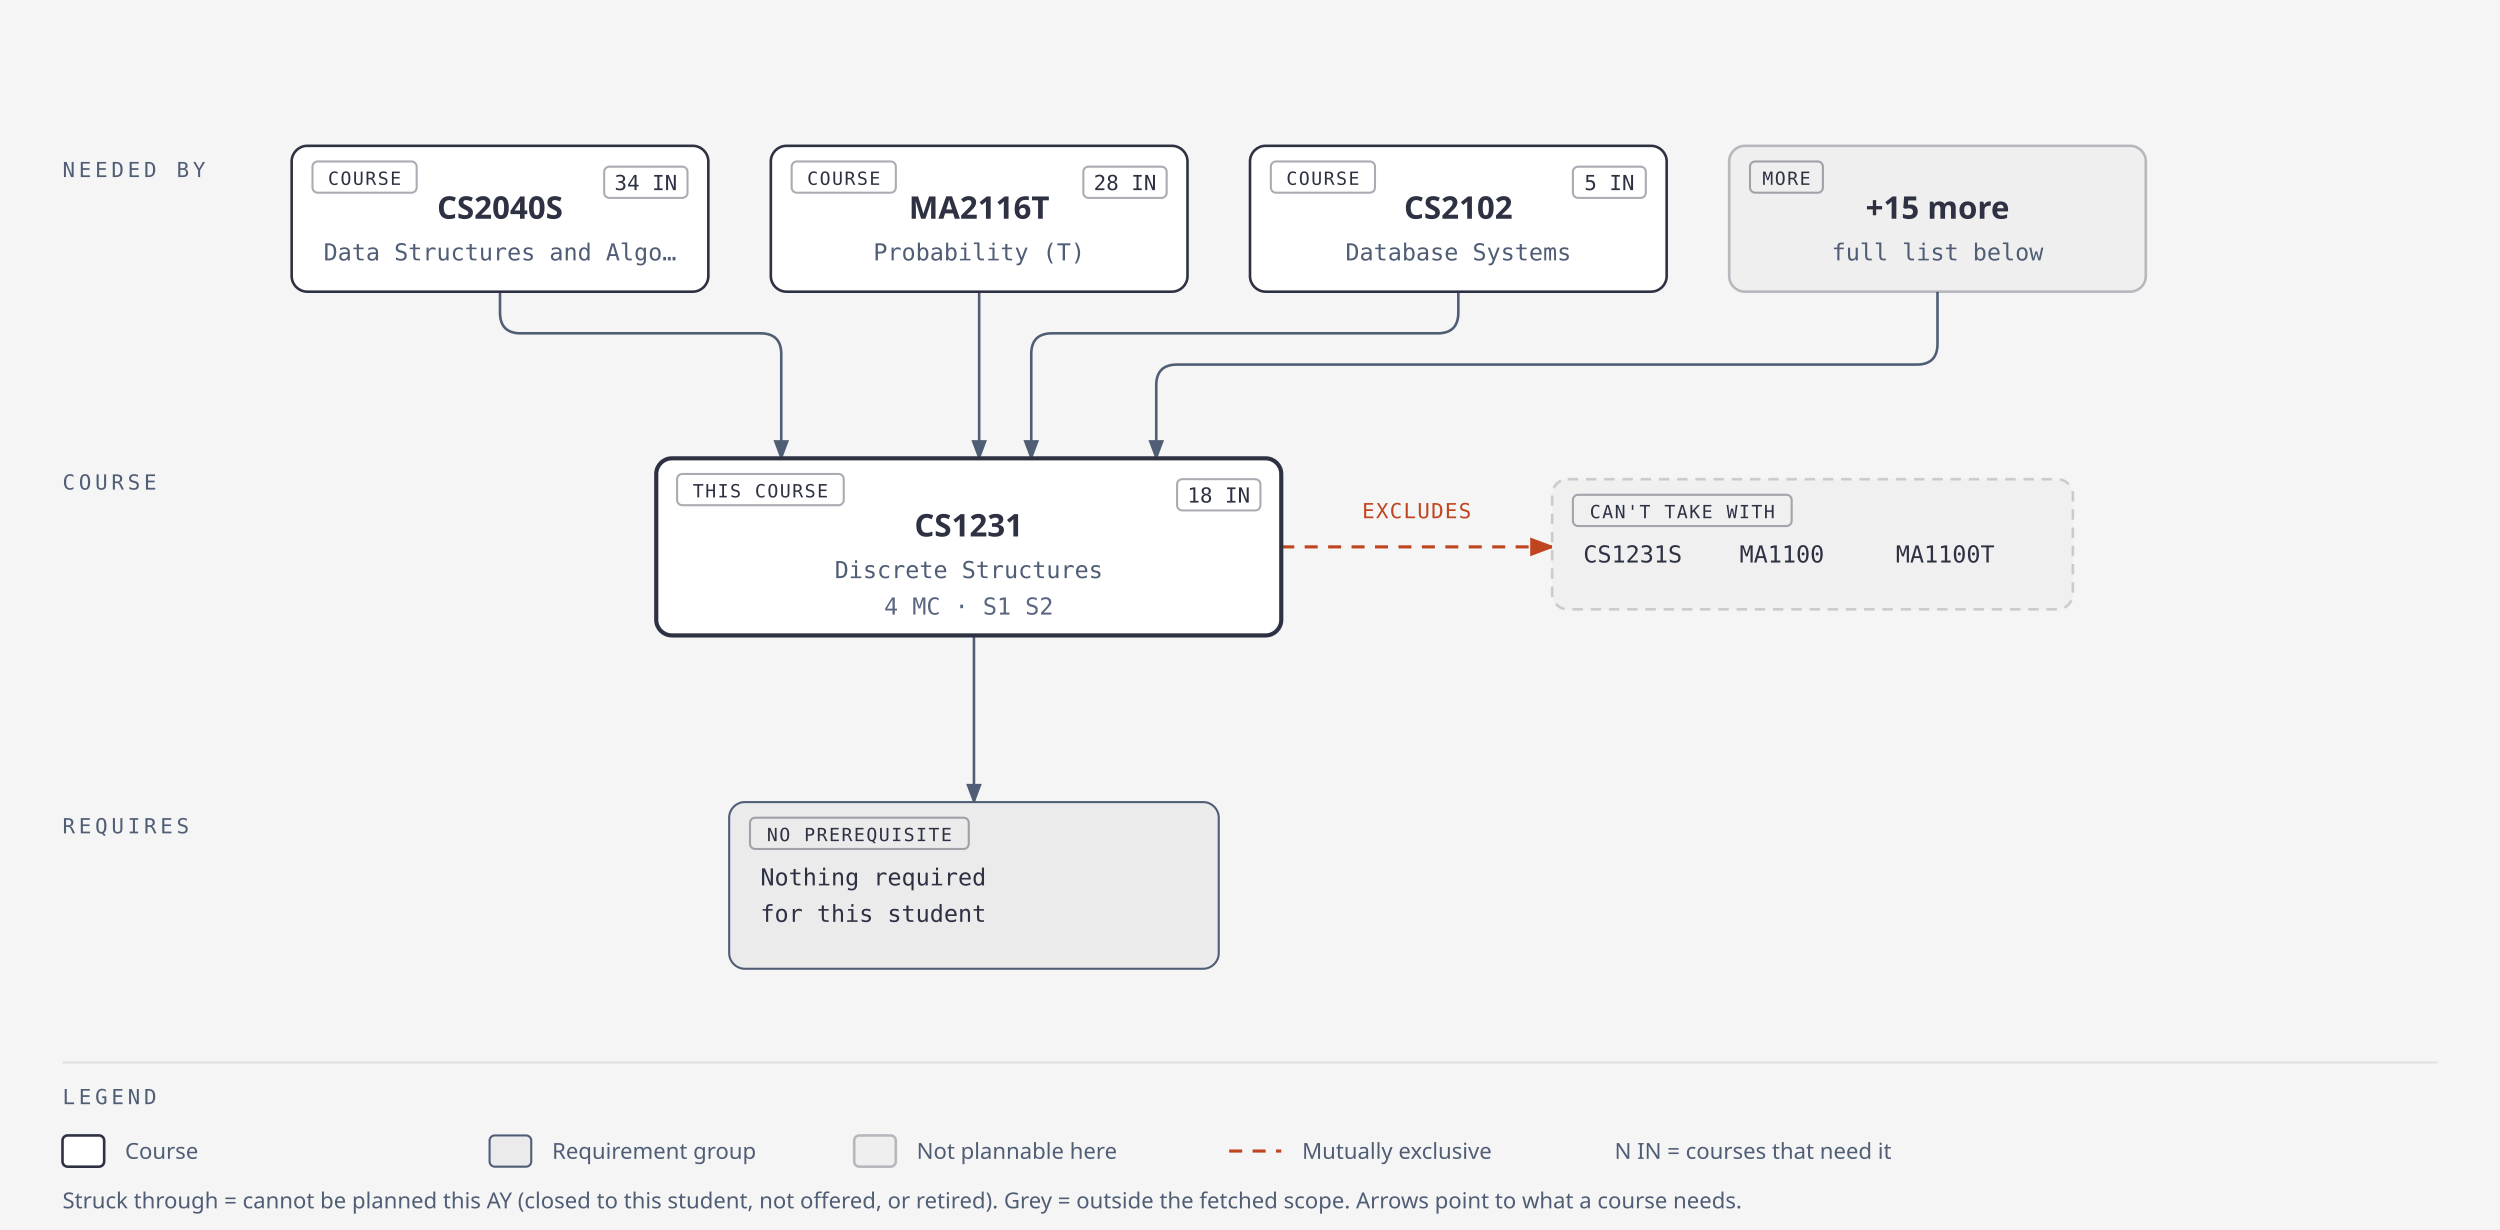
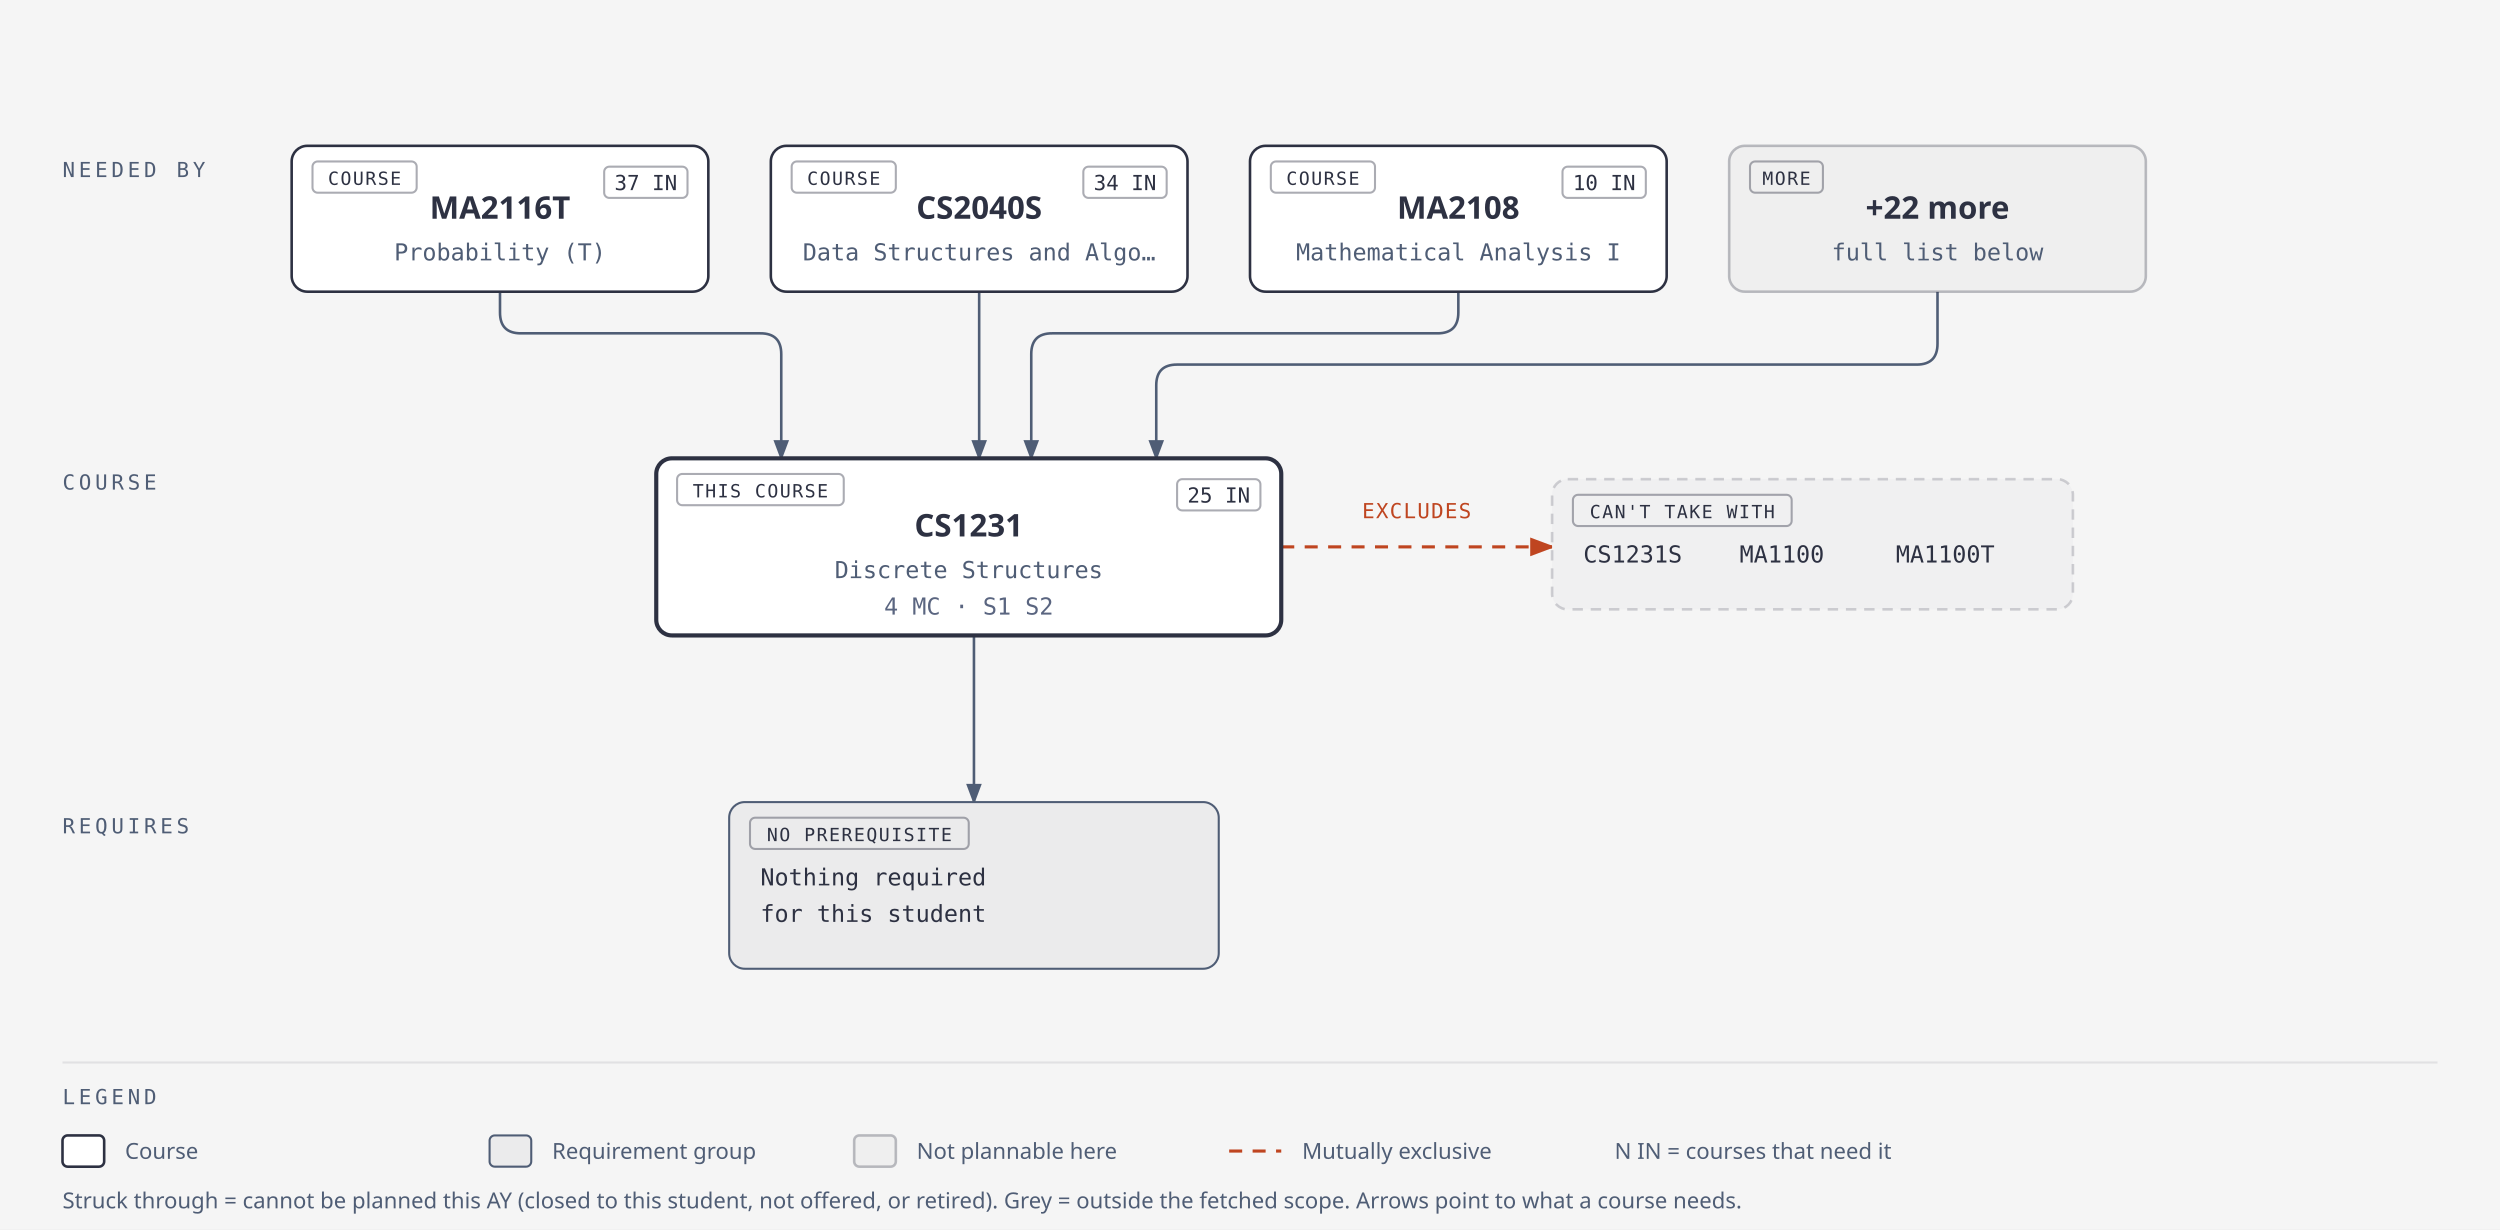
<svg xmlns="http://www.w3.org/2000/svg" width="960" height="472" viewBox="0 0 960 472" role="img" aria-labelledby="cs1231-title cs1231-desc">
  <defs>
    <marker id="arrow" markerWidth="8" markerHeight="6" refX="7" refY="3" orient="auto">
      <polygon points="0 0, 8 3, 0 6" fill="#4f5d75" />
    </marker>
    <marker id="arrow-accent" markerWidth="8" markerHeight="6" refX="7" refY="3" orient="auto">
      <polygon points="0 0, 8 3, 0 6" fill="#bf4520" />
    </marker>
  </defs>
  <rect width="100%" height="100%" fill="#f5f5f5" />
  <text x="24" y="68" fill="#4f5d75" font-size="8" font-family="'Geist Mono', ui-monospace, monospace" letter-spacing="0.18em">NEEDED BY</text>
  <text x="24" y="188" fill="#4f5d75" font-size="8" font-family="'Geist Mono', ui-monospace, monospace" letter-spacing="0.18em">COURSE</text>
  <text x="24" y="320" fill="#4f5d75" font-size="8" font-family="'Geist Mono', ui-monospace, monospace" letter-spacing="0.18em">REQUIRES</text>
  <path d="M 192,112 V 120 Q 192,128 200,128 H 292 Q 300,128 300,136 V 176" fill="none" stroke="#4f5d75" stroke-width="1" marker-end="url(#arrow)" />
  <path d="M 376,112 V 176" fill="none" stroke="#4f5d75" stroke-width="1" marker-end="url(#arrow)" />
  <path d="M 560,112 V 120 Q 560,128 552,128 H 404 Q 396,128 396,136 V 176" fill="none" stroke="#4f5d75" stroke-width="1" marker-end="url(#arrow)" />
  <path d="M 744,112 V 132 Q 744,140 736,140 H 452 Q 444,140 444,148 V 176" fill="none" stroke="#4f5d75" stroke-width="1" marker-end="url(#arrow)" />
  <path d="M 374,244 V 308" fill="none" stroke="#4f5d75" stroke-width="1" marker-end="url(#arrow)" />
  <line x1="492" y1="210" x2="596" y2="210" stroke="#bf4520" stroke-width="1.2" stroke-dasharray="5,4" marker-end="url(#arrow-accent)" />
  <rect x="518" y="190" width="52" height="12" rx="2" fill="#f5f5f5" />
  <text x="544" y="199" fill="#bf4520" font-size="8" font-family="'Geist Mono', ui-monospace, monospace" text-anchor="middle" letter-spacing="0.06em">EXCLUDES</text>
  <rect x="112" y="56" width="160" height="56" rx="6" fill="#f5f5f5" />
  <rect x="112" y="56" width="160" height="56" rx="6" fill="#ffffff" stroke="#2d3142" stroke-width="1" />
  <rect x="120" y="62" width="40" height="12" rx="2" fill="transparent" stroke="rgba(45,49,66,0.40)" stroke-width="0.8" />
  <text x="140" y="71" fill="#2d3142" font-size="7" font-family="'Geist Mono', ui-monospace, monospace" text-anchor="middle" letter-spacing="0.08em">COURSE</text>
  <rect x="232" y="64" width="32" height="12" rx="2" fill="transparent" stroke="rgba(45,49,66,0.40)" stroke-width="0.8" />
-   <text x="248" y="73" fill="#2d3142" font-size="8" font-family="'Geist Mono', ui-monospace, monospace" text-anchor="middle">34 IN</text>
-   <text x="192" y="84" fill="#2d3142" font-size="12" font-weight="600" font-family="'Geist', system-ui, sans-serif" text-anchor="middle">CS2040S</text>
-   <text x="192" y="100" fill="#4f5d75" font-size="9" font-family="'Geist Mono', ui-monospace, monospace" text-anchor="middle">Data Structures and Algo…</text>
+   <text x="248" y="73" fill="#2d3142" font-size="8" font-family="'Geist Mono', ui-monospace, monospace" text-anchor="middle">37 IN</text>
+   <text x="192" y="84" fill="#2d3142" font-size="12" font-weight="600" font-family="'Geist', system-ui, sans-serif" text-anchor="middle">MA2116T</text>
+   <text x="192" y="100" fill="#4f5d75" font-size="9" font-family="'Geist Mono', ui-monospace, monospace" text-anchor="middle">Probability (T)</text>
  <rect x="296" y="56" width="160" height="56" rx="6" fill="#f5f5f5" />
  <rect x="296" y="56" width="160" height="56" rx="6" fill="#ffffff" stroke="#2d3142" stroke-width="1" />
  <rect x="304" y="62" width="40" height="12" rx="2" fill="transparent" stroke="rgba(45,49,66,0.40)" stroke-width="0.8" />
  <text x="324" y="71" fill="#2d3142" font-size="7" font-family="'Geist Mono', ui-monospace, monospace" text-anchor="middle" letter-spacing="0.08em">COURSE</text>
  <rect x="416" y="64" width="32" height="12" rx="2" fill="transparent" stroke="rgba(45,49,66,0.40)" stroke-width="0.8" />
-   <text x="432" y="73" fill="#2d3142" font-size="8" font-family="'Geist Mono', ui-monospace, monospace" text-anchor="middle">28 IN</text>
-   <text x="376" y="84" fill="#2d3142" font-size="12" font-weight="600" font-family="'Geist', system-ui, sans-serif" text-anchor="middle">MA2116T</text>
-   <text x="376" y="100" fill="#4f5d75" font-size="9" font-family="'Geist Mono', ui-monospace, monospace" text-anchor="middle">Probability (T)</text>
+   <text x="432" y="73" fill="#2d3142" font-size="8" font-family="'Geist Mono', ui-monospace, monospace" text-anchor="middle">34 IN</text>
+   <text x="376" y="84" fill="#2d3142" font-size="12" font-weight="600" font-family="'Geist', system-ui, sans-serif" text-anchor="middle">CS2040S</text>
+   <text x="376" y="100" fill="#4f5d75" font-size="9" font-family="'Geist Mono', ui-monospace, monospace" text-anchor="middle">Data Structures and Algo…</text>
  <rect x="480" y="56" width="160" height="56" rx="6" fill="#f5f5f5" />
  <rect x="480" y="56" width="160" height="56" rx="6" fill="#ffffff" stroke="#2d3142" stroke-width="1" />
  <rect x="488" y="62" width="40" height="12" rx="2" fill="transparent" stroke="rgba(45,49,66,0.40)" stroke-width="0.8" />
  <text x="508" y="71" fill="#2d3142" font-size="7" font-family="'Geist Mono', ui-monospace, monospace" text-anchor="middle" letter-spacing="0.08em">COURSE</text>
-   <rect x="604" y="64" width="28" height="12" rx="2" fill="transparent" stroke="rgba(45,49,66,0.40)" stroke-width="0.8" />
-   <text x="618" y="73" fill="#2d3142" font-size="8" font-family="'Geist Mono', ui-monospace, monospace" text-anchor="middle">5 IN</text>
-   <text x="560" y="84" fill="#2d3142" font-size="12" font-weight="600" font-family="'Geist', system-ui, sans-serif" text-anchor="middle">CS2102</text>
-   <text x="560" y="100" fill="#4f5d75" font-size="9" font-family="'Geist Mono', ui-monospace, monospace" text-anchor="middle">Database Systems</text>
+   <rect x="600" y="64" width="32" height="12" rx="2" fill="transparent" stroke="rgba(45,49,66,0.40)" stroke-width="0.8" />
+   <text x="616" y="73" fill="#2d3142" font-size="8" font-family="'Geist Mono', ui-monospace, monospace" text-anchor="middle">10 IN</text>
+   <text x="560" y="84" fill="#2d3142" font-size="12" font-weight="600" font-family="'Geist', system-ui, sans-serif" text-anchor="middle">MA2108</text>
+   <text x="560" y="100" fill="#4f5d75" font-size="9" font-family="'Geist Mono', ui-monospace, monospace" text-anchor="middle">Mathematical Analysis I</text>
  <rect x="664" y="56" width="160" height="56" rx="6" fill="#f5f5f5" />
  <rect x="664" y="56" width="160" height="56" rx="6" fill="rgba(45,49,66,0.03)" stroke="rgba(45,49,66,0.30)" stroke-width="1" />
  <rect x="672" y="62" width="28" height="12" rx="2" fill="transparent" stroke="rgba(45,49,66,0.40)" stroke-width="0.8" />
  <text x="686" y="71" fill="#2d3142" font-size="7" font-family="'Geist Mono', ui-monospace, monospace" text-anchor="middle" letter-spacing="0.08em">MORE</text>
-   <text x="744" y="84" fill="#2d3142" font-size="12" font-weight="600" font-family="'Geist', system-ui, sans-serif" text-anchor="middle">+15 more</text>
+   <text x="744" y="84" fill="#2d3142" font-size="12" font-weight="600" font-family="'Geist', system-ui, sans-serif" text-anchor="middle">+22 more</text>
  <text x="744" y="100" fill="#4f5d75" font-size="9" font-family="'Geist Mono', ui-monospace, monospace" text-anchor="middle">full list below</text>
  <rect x="252" y="176" width="240" height="68" rx="6" fill="#f5f5f5" />
  <rect x="252" y="176" width="240" height="68" rx="6" fill="#ffffff" stroke="#2d3142" stroke-width="1.6" />
  <rect x="260" y="182" width="64" height="12" rx="2" fill="transparent" stroke="rgba(45,49,66,0.40)" stroke-width="0.8" />
  <text x="292" y="191" fill="#2d3142" font-size="7" font-family="'Geist Mono', ui-monospace, monospace" text-anchor="middle" letter-spacing="0.08em">THIS COURSE</text>
  <rect x="452" y="184" width="32" height="12" rx="2" fill="transparent" stroke="rgba(45,49,66,0.40)" stroke-width="0.8" />
-   <text x="468" y="193" fill="#2d3142" font-size="8" font-family="'Geist Mono', ui-monospace, monospace" text-anchor="middle">18 IN</text>
+   <text x="468" y="193" fill="#2d3142" font-size="8" font-family="'Geist Mono', ui-monospace, monospace" text-anchor="middle">25 IN</text>
  <text x="372" y="206" fill="#2d3142" font-size="12" font-weight="600" font-family="'Geist', system-ui, sans-serif" text-anchor="middle">CS1231</text>
  <text x="372" y="222" fill="#4f5d75" font-size="9" font-family="'Geist Mono', ui-monospace, monospace" text-anchor="middle">Discrete Structures</text>
  <text x="372" y="236" fill="#5a6580" font-size="9" font-family="'Geist Mono', ui-monospace, monospace" text-anchor="middle">4 MC · S1 S2</text>
  <rect x="596" y="184" width="200" height="50" rx="6" fill="#f5f5f5" />
  <rect x="596" y="184" width="200" height="50" rx="6" fill="rgba(45,49,66,0.02)" stroke="rgba(45,49,66,0.20)" stroke-width="1" stroke-dasharray="4,3" />
  <rect x="604" y="190" width="84" height="12" rx="2" fill="transparent" stroke="rgba(45,49,66,0.40)" stroke-width="0.8" />
  <text x="646" y="199" fill="#2d3142" font-size="7" font-family="'Geist Mono', ui-monospace, monospace" text-anchor="middle" letter-spacing="0.08em">CAN'T TAKE WITH</text>
  <text x="608" y="216" fill="#2d3142" font-size="9" font-family="'Geist Mono', ui-monospace, monospace">CS1231S</text>
  <text x="668" y="216" fill="#2d3142" font-size="9" font-family="'Geist Mono', ui-monospace, monospace">MA1100</text>
  <text x="728" y="216" fill="#2d3142" font-size="9" font-family="'Geist Mono', ui-monospace, monospace">MA1100T</text>
  <rect x="280" y="308" width="188" height="64" rx="6" fill="#f5f5f5" />
  <rect x="280" y="308" width="188" height="64" rx="6" fill="rgba(45,49,66,0.05)" stroke="#4f5d75" stroke-width="0.8" />
  <rect x="288" y="314" width="84" height="12" rx="2" fill="transparent" stroke="rgba(45,49,66,0.40)" stroke-width="0.8" />
  <text x="330" y="323" fill="#2d3142" font-size="7" font-family="'Geist Mono', ui-monospace, monospace" text-anchor="middle" letter-spacing="0.08em">NO PREREQUISITE</text>
  <text x="292" y="340" fill="#2d3142" font-size="9" font-family="'Geist Mono', ui-monospace, monospace">Nothing required</text>
  <text x="292" y="354" fill="#2d3142" font-size="9" font-family="'Geist Mono', ui-monospace, monospace">for this student</text>
  <line x1="24" y1="408" x2="936" y2="408" stroke="rgba(45,49,66,0.10)" stroke-width="0.8" />
  <text x="24" y="424" fill="#4f5d75" font-size="8" font-family="'Geist Mono', ui-monospace, monospace" letter-spacing="0.18em">LEGEND</text>
  <rect x="24" y="436" width="16" height="12" rx="2" fill="#ffffff" stroke="#2d3142" stroke-width="1" />
  <text x="48" y="445" fill="#4f5d75" font-size="8.5" font-family="'Geist', system-ui, sans-serif">Course</text>
  <rect x="188" y="436" width="16" height="12" rx="2" fill="rgba(45,49,66,0.05)" stroke="#4f5d75" stroke-width="0.8" />
  <text x="212" y="445" fill="#4f5d75" font-size="8.5" font-family="'Geist', system-ui, sans-serif">Requirement group</text>
  <rect x="328" y="436" width="16" height="12" rx="2" fill="rgba(45,49,66,0.03)" stroke="rgba(45,49,66,0.30)" stroke-width="1" />
  <text x="352" y="445" fill="#4f5d75" font-size="8.5" font-family="'Geist', system-ui, sans-serif">Not plannable here</text>
  <line x1="472" y1="442" x2="492" y2="442" stroke="#bf4520" stroke-width="1.2" stroke-dasharray="5,4" />
  <text x="500" y="445" fill="#4f5d75" font-size="8.5" font-family="'Geist', system-ui, sans-serif">Mutually exclusive</text>
  <text x="620" y="445" fill="#4f5d75" font-size="8.5" font-family="'Geist', system-ui, sans-serif">N IN = courses that need it</text>
  <text x="24" y="464" fill="#4f5d75" font-size="8.5" font-family="'Geist', system-ui, sans-serif">Struck through = cannot be planned this AY (closed to this student, not offered, or retired). Grey = outside the fetched scope. Arrows point to what a course needs.</text>
</svg>
